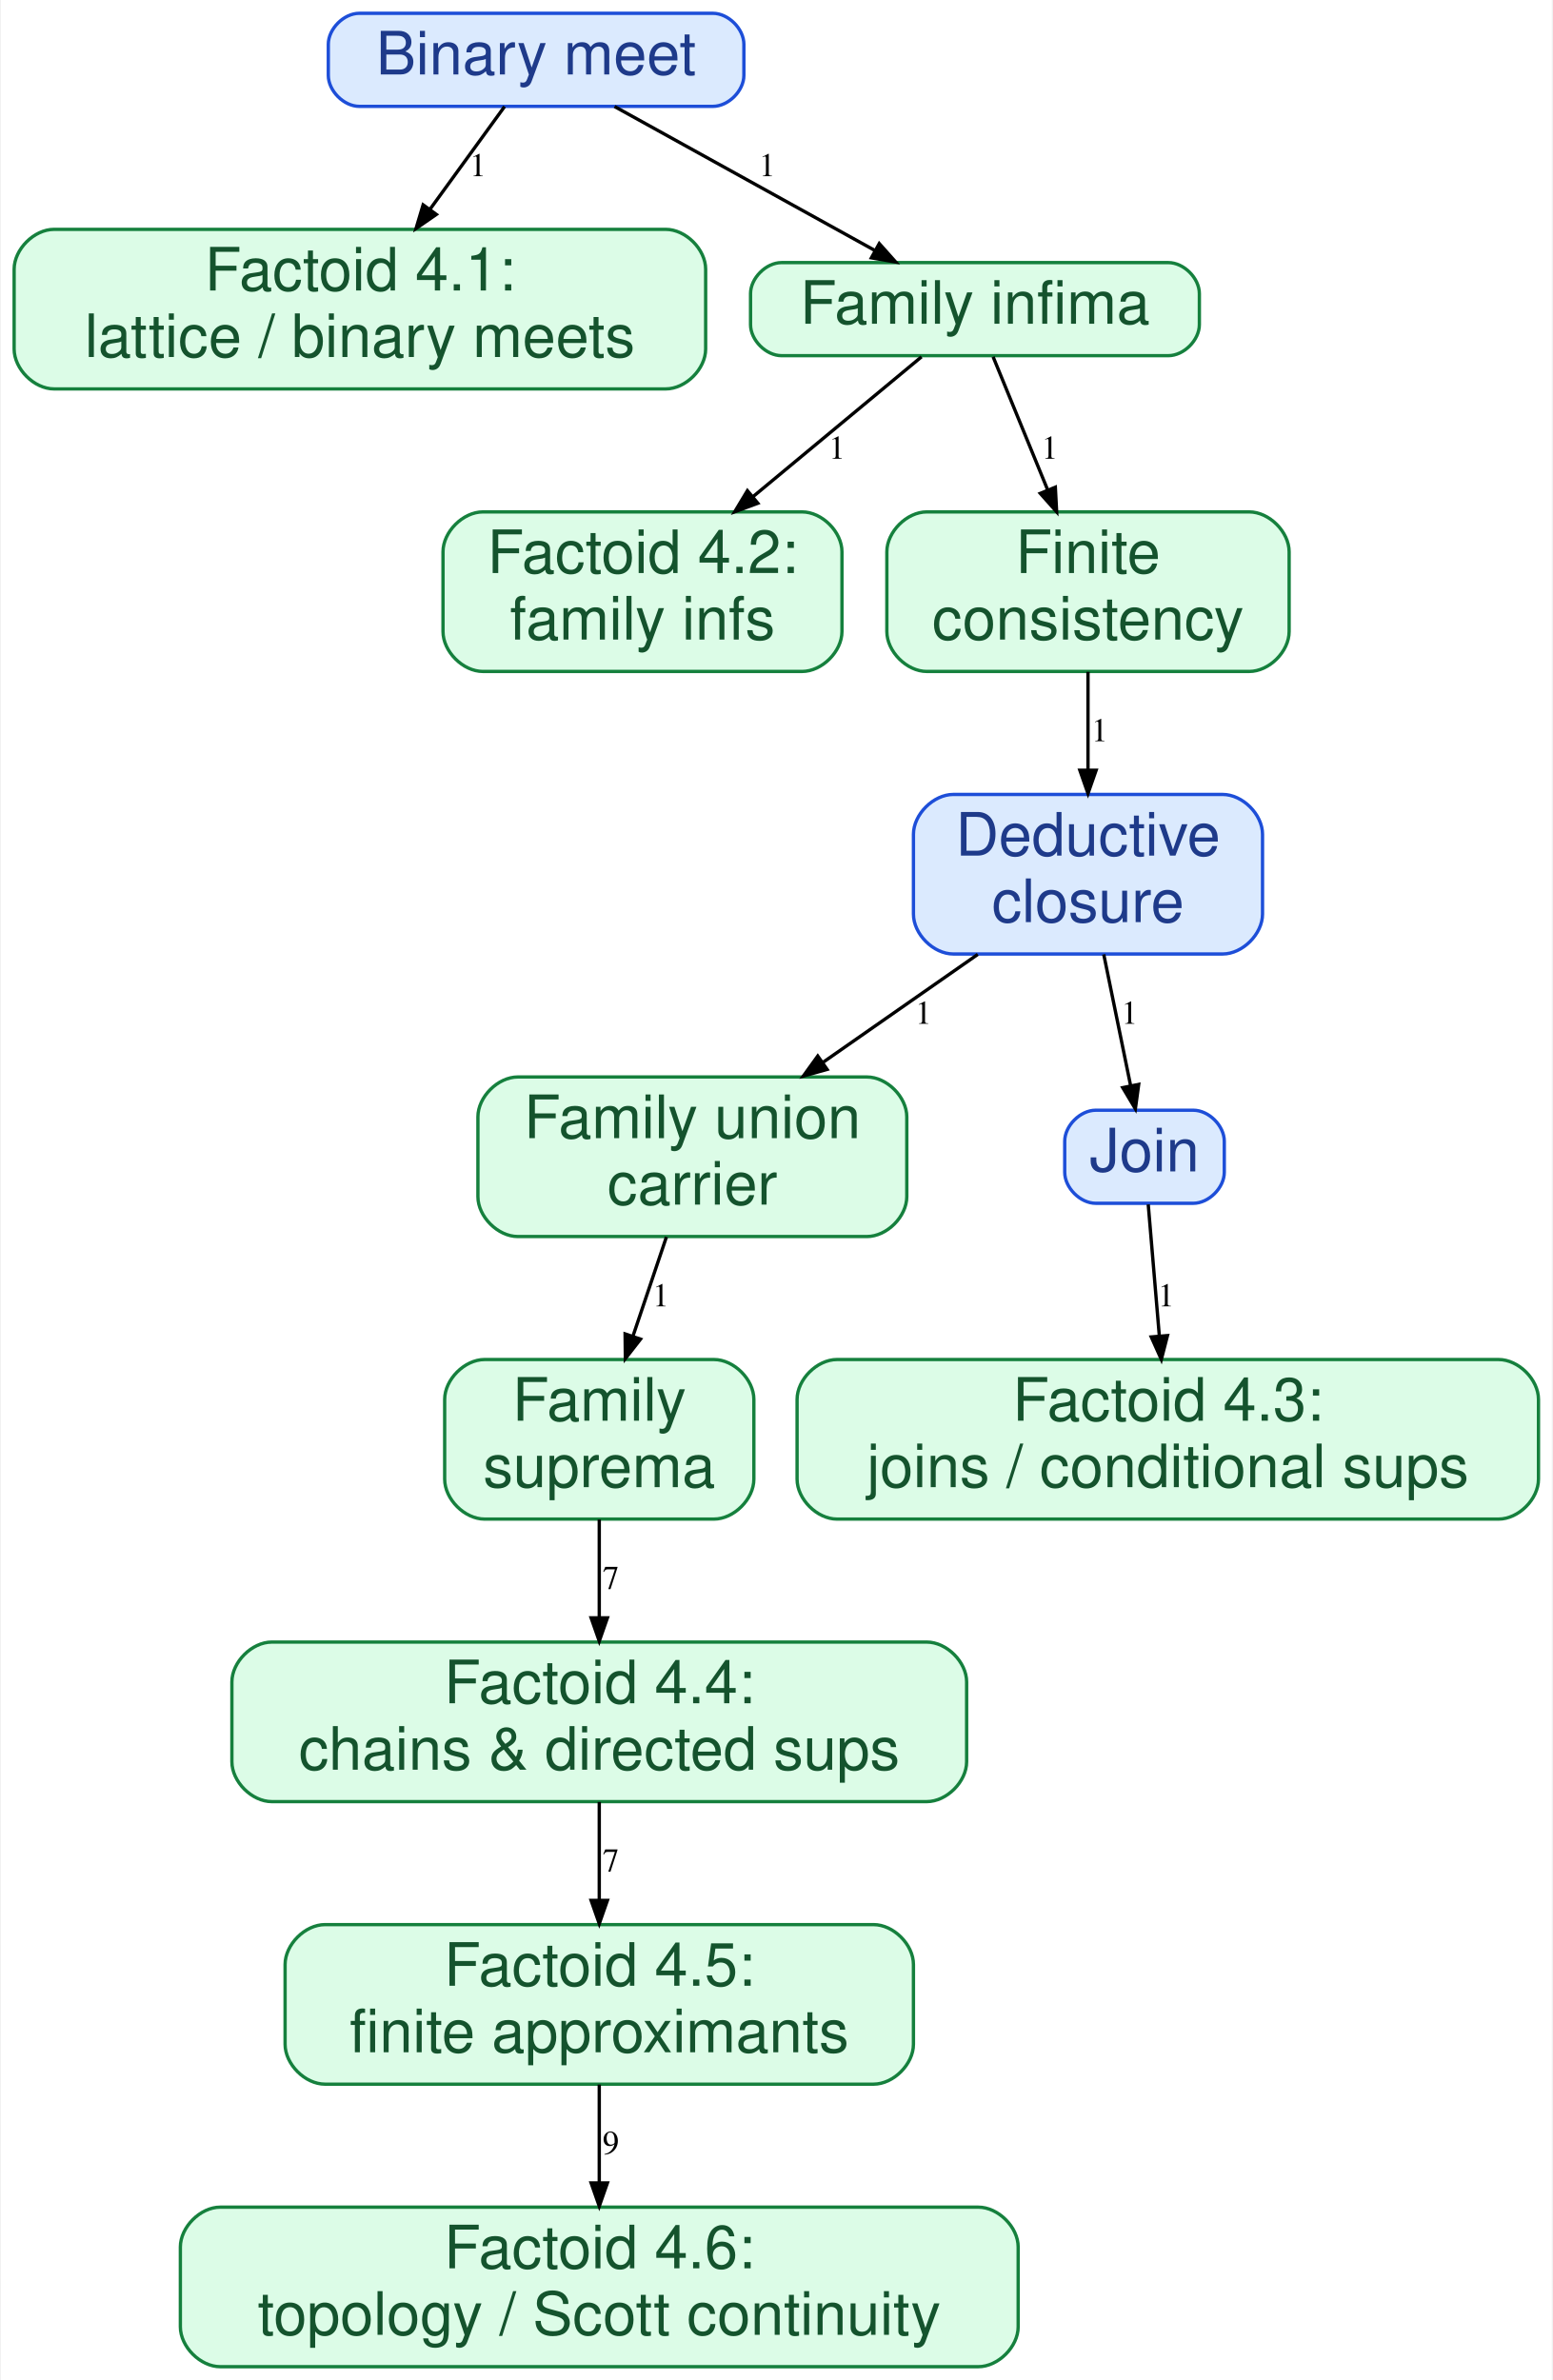
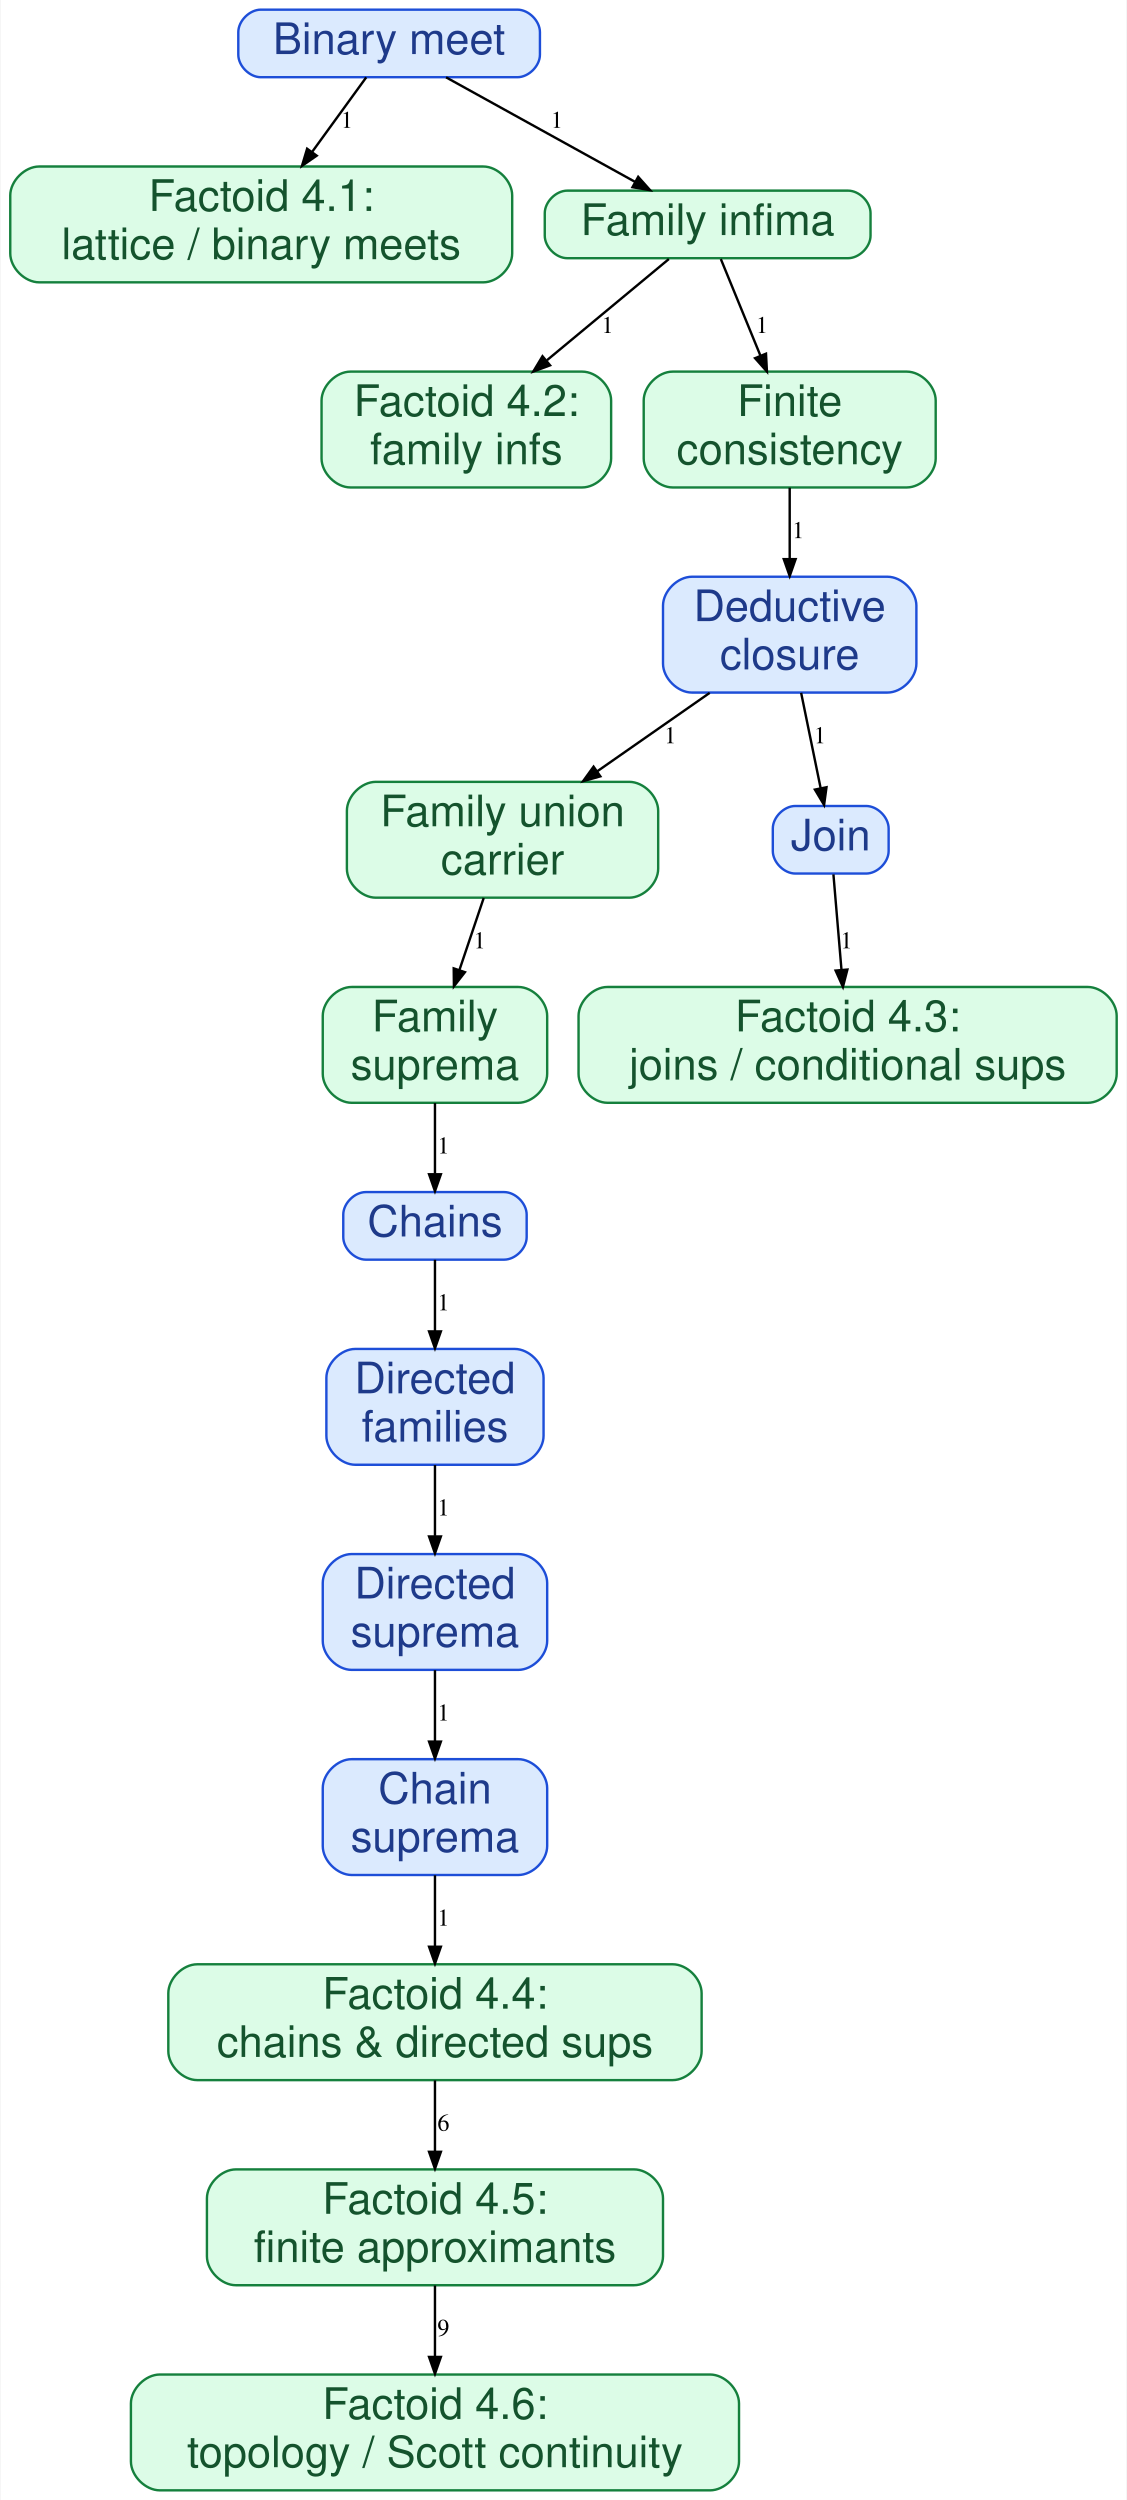
- <svg xmlns="http://www.w3.org/2000/svg" width="233.5pt" height="358pt" viewBox="0.00 0.00 466.50 716.00">
-   <g id="graph0" class="graph" transform="scale(1 1) rotate(0) translate(4 712)">
-     <polygon fill="white" stroke="transparent" points="-4,4 -4,-712 462.5,-712 462.5,4 -4,4" />
+ <svg xmlns="http://www.w3.org/2000/svg" width="233.5pt" height="518pt" viewBox="0.00 0.00 466.50 1036.00">
+   <g id="graph0" class="graph" transform="scale(1 1) rotate(0) translate(4 1032)">
+     <polygon fill="white" stroke="transparent" points="-4,4 -4,-1032 462.5,-1032 462.5,4 -4,4" />
    <g id="node1" class="node">
-       <path fill="#dbeafe" stroke="#1d4ed8" d="M210.17,-708C210.17,-708 103.83,-708 103.83,-708 99.17,-708 94.5,-703.33 94.5,-698.67 94.5,-698.67 94.5,-689.33 94.5,-689.33 94.5,-684.67 99.17,-680 103.83,-680 103.83,-680 210.17,-680 210.17,-680 214.83,-680 219.5,-684.67 219.5,-689.33 219.5,-689.33 219.5,-698.67 219.5,-698.67 219.5,-703.33 214.83,-708 210.17,-708" />
-       <text text-anchor="middle" x="157" y="-689.6" font-family="Helvetica,sans-Serif" font-size="18.00" fill="#1e3a8a">Binary meet</text>
+       <path fill="#dbeafe" stroke="#1d4ed8" d="M210.17,-1028C210.17,-1028 103.83,-1028 103.83,-1028 99.17,-1028 94.5,-1023.33 94.5,-1018.67 94.5,-1018.67 94.5,-1009.33 94.5,-1009.33 94.5,-1004.67 99.17,-1000 103.83,-1000 103.83,-1000 210.17,-1000 210.17,-1000 214.83,-1000 219.5,-1004.67 219.5,-1009.33 219.5,-1009.33 219.5,-1018.67 219.5,-1018.67 219.5,-1023.33 214.83,-1028 210.17,-1028" />
+       <text text-anchor="middle" x="157" y="-1009.6" font-family="Helvetica,sans-Serif" font-size="18.00" fill="#1e3a8a">Binary meet</text>
    </g>
    <g id="node2" class="node">
-       <path fill="#dcfce7" stroke="#15803d" d="M196,-643C196,-643 12,-643 12,-643 6,-643 0,-637 0,-631 0,-631 0,-607 0,-607 0,-601 6,-595 12,-595 12,-595 196,-595 196,-595 202,-595 208,-601 208,-607 208,-607 208,-631 208,-631 208,-637 202,-643 196,-643" />
-       <text text-anchor="middle" x="104" y="-624.6" font-family="Helvetica,sans-Serif" font-size="18.00" fill="#14532d">Factoid 4.1:</text>
-       <text text-anchor="middle" x="104" y="-604.6" font-family="Helvetica,sans-Serif" font-size="18.00" fill="#14532d">lattice / binary meets</text>
+       <path fill="#dcfce7" stroke="#15803d" d="M196,-963C196,-963 12,-963 12,-963 6,-963 0,-957 0,-951 0,-951 0,-927 0,-927 0,-921 6,-915 12,-915 12,-915 196,-915 196,-915 202,-915 208,-921 208,-927 208,-927 208,-951 208,-951 208,-957 202,-963 196,-963" />
+       <text text-anchor="middle" x="104" y="-944.6" font-family="Helvetica,sans-Serif" font-size="18.00" fill="#14532d">Factoid 4.1:</text>
+       <text text-anchor="middle" x="104" y="-924.6" font-family="Helvetica,sans-Serif" font-size="18.00" fill="#14532d">lattice / binary meets</text>
+     </g>
+     <g id="edge14" class="edge">
+       <path fill="none" stroke="black" d="M147.52,-999.95C141.29,-991.37 132.89,-979.79 125.12,-969.09" />
+       <polygon fill="black" stroke="black" points="126.99,-967.49 120.89,-963.27 123.02,-970.37 126.99,-967.49" />
+       <text text-anchor="middle" x="139.5" y="-979" font-family="Times,serif" font-size="10.00">1</text>
+     </g>
+     <g id="node3" class="node">
+       <path fill="#dcfce7" stroke="#15803d" d="M347.17,-953C347.17,-953 230.83,-953 230.83,-953 226.17,-953 221.5,-948.33 221.5,-943.67 221.5,-943.67 221.5,-934.33 221.5,-934.33 221.5,-929.67 226.17,-925 230.83,-925 230.83,-925 347.17,-925 347.17,-925 351.83,-925 356.5,-929.67 356.5,-934.33 356.5,-934.33 356.5,-943.67 356.5,-943.67 356.5,-948.33 351.83,-953 347.17,-953" />
+       <text text-anchor="middle" x="289" y="-934.6" font-family="Helvetica,sans-Serif" font-size="18.00" fill="#14532d">Family infima</text>
+     </g>
+     <g id="edge15" class="edge">
+       <path fill="none" stroke="black" d="M180.6,-999.95C202.52,-987.83 235.26,-969.72 259.02,-956.58" />
+       <polygon fill="black" stroke="black" points="260.22,-958.72 265.16,-953.18 257.85,-954.43 260.22,-958.72" />
+       <text text-anchor="middle" x="226.5" y="-979" font-family="Times,serif" font-size="10.00">1</text>
+     </g>
+     <g id="node4" class="node">
+       <path fill="#dcfce7" stroke="#15803d" d="M237,-878C237,-878 141,-878 141,-878 135,-878 129,-872 129,-866 129,-866 129,-842 129,-842 129,-836 135,-830 141,-830 141,-830 237,-830 237,-830 243,-830 249,-836 249,-842 249,-842 249,-866 249,-866 249,-872 243,-878 237,-878" />
+       <text text-anchor="middle" x="189" y="-859.6" font-family="Helvetica,sans-Serif" font-size="18.00" fill="#14532d">Factoid 4.2:</text>
+       <text text-anchor="middle" x="189" y="-839.6" font-family="Helvetica,sans-Serif" font-size="18.00" fill="#14532d">family infs</text>
+     </g>
+     <g id="edge9" class="edge">
+       <path fill="none" stroke="black" d="M272.93,-924.66C259.34,-913.38 239.42,-896.85 222.39,-882.71" />
+       <polygon fill="black" stroke="black" points="223.69,-880.61 216.74,-878.03 220.56,-884.38 223.69,-880.61" />
+       <text text-anchor="middle" x="247.5" y="-894" font-family="Times,serif" font-size="10.00">1</text>
+     </g>
+     <g id="node5" class="node">
+       <path fill="#dcfce7" stroke="#15803d" d="M371.5,-878C371.5,-878 274.5,-878 274.5,-878 268.5,-878 262.5,-872 262.5,-866 262.5,-866 262.5,-842 262.5,-842 262.5,-836 268.5,-830 274.5,-830 274.5,-830 371.5,-830 371.5,-830 377.5,-830 383.5,-836 383.5,-842 383.5,-842 383.5,-866 383.5,-866 383.5,-872 377.5,-878 371.5,-878" />
+       <text text-anchor="middle" x="323" y="-859.6" font-family="Helvetica,sans-Serif" font-size="18.00" fill="#14532d">Finite</text>
+       <text text-anchor="middle" x="323" y="-839.6" font-family="Helvetica,sans-Serif" font-size="18.00" fill="#14532d">consistency</text>
    </g>
    <g id="edge10" class="edge">
-       <path fill="none" stroke="black" d="M147.52,-679.95C141.29,-671.37 132.89,-659.79 125.12,-649.09" />
-       <polygon fill="black" stroke="black" points="126.99,-647.49 120.89,-643.27 123.02,-650.37 126.99,-647.49" />
-       <text text-anchor="middle" x="139.5" y="-659" font-family="Times,serif" font-size="10.00">1</text>
+       <path fill="none" stroke="black" d="M294.46,-924.66C298.88,-913.87 305.27,-898.27 310.89,-884.57" />
+       <polygon fill="black" stroke="black" points="313.18,-885.43 313.57,-878.03 308.65,-883.57 313.18,-885.43" />
+       <text text-anchor="middle" x="311.5" y="-894" font-family="Times,serif" font-size="10.00">1</text>
    </g>
-     <g id="node3" class="node">
-       <path fill="#dcfce7" stroke="#15803d" d="M347.17,-633C347.17,-633 230.83,-633 230.83,-633 226.17,-633 221.5,-628.33 221.5,-623.67 221.5,-623.67 221.5,-614.33 221.5,-614.33 221.5,-609.67 226.17,-605 230.83,-605 230.83,-605 347.17,-605 347.17,-605 351.83,-605 356.5,-609.67 356.5,-614.33 356.5,-614.33 356.5,-623.67 356.5,-623.67 356.5,-628.33 351.83,-633 347.17,-633" />
-       <text text-anchor="middle" x="289" y="-614.6" font-family="Helvetica,sans-Serif" font-size="18.00" fill="#14532d">Family infima</text>
+     <g id="node6" class="node">
+       <path fill="#dbeafe" stroke="#1d4ed8" d="M363.5,-793C363.5,-793 282.5,-793 282.5,-793 276.5,-793 270.5,-787 270.5,-781 270.5,-781 270.5,-757 270.5,-757 270.5,-751 276.5,-745 282.5,-745 282.5,-745 363.5,-745 363.5,-745 369.5,-745 375.5,-751 375.5,-757 375.5,-757 375.5,-781 375.5,-781 375.5,-787 369.5,-793 363.5,-793" />
+       <text text-anchor="middle" x="323" y="-774.6" font-family="Helvetica,sans-Serif" font-size="18.00" fill="#1e3a8a">Deductive</text>
+       <text text-anchor="middle" x="323" y="-754.6" font-family="Helvetica,sans-Serif" font-size="18.00" fill="#1e3a8a">closure</text>
+     </g>
+     <g id="edge8" class="edge">
+       <path fill="none" stroke="black" d="M323,-829.88C323,-820.78 323,-810.21 323,-800.5" />
+       <polygon fill="black" stroke="black" points="325.45,-800.28 323,-793.28 320.55,-800.28 325.45,-800.28" />
+       <text text-anchor="middle" x="326.5" y="-809" font-family="Times,serif" font-size="10.00">1</text>
+     </g>
+     <g id="node7" class="node">
+       <path fill="#dcfce7" stroke="#15803d" d="M256.5,-708C256.5,-708 151.5,-708 151.5,-708 145.5,-708 139.5,-702 139.5,-696 139.5,-696 139.5,-672 139.5,-672 139.5,-666 145.5,-660 151.5,-660 151.5,-660 256.5,-660 256.5,-660 262.5,-660 268.5,-666 268.5,-672 268.5,-672 268.5,-696 268.5,-696 268.5,-702 262.5,-708 256.5,-708" />
+       <text text-anchor="middle" x="204" y="-689.6" font-family="Helvetica,sans-Serif" font-size="18.00" fill="#14532d">Family union</text>
+       <text text-anchor="middle" x="204" y="-669.6" font-family="Helvetica,sans-Serif" font-size="18.00" fill="#14532d">carrier</text>
+     </g>
+     <g id="edge3" class="edge">
+       <path fill="none" stroke="black" d="M289.85,-744.88C275.4,-734.8 258.35,-722.91 243.27,-712.39" />
+       <polygon fill="black" stroke="black" points="244.53,-710.28 237.38,-708.28 241.72,-714.3 244.53,-710.28" />
+       <text text-anchor="middle" x="273.5" y="-724" font-family="Times,serif" font-size="10.00">1</text>
+     </g>
+     <g id="node9" class="node">
+       <path fill="#dbeafe" stroke="#1d4ed8" d="M354.67,-698C354.67,-698 325.33,-698 325.33,-698 320.67,-698 316,-693.33 316,-688.67 316,-688.67 316,-679.33 316,-679.33 316,-674.67 320.67,-670 325.33,-670 325.33,-670 354.67,-670 354.67,-670 359.33,-670 364,-674.67 364,-679.33 364,-679.33 364,-688.67 364,-688.67 364,-693.33 359.33,-698 354.67,-698" />
+       <text text-anchor="middle" x="340" y="-679.6" font-family="Helvetica,sans-Serif" font-size="18.00" fill="#1e3a8a">Join</text>
+     </g>
+     <g id="edge4" class="edge">
+       <path fill="none" stroke="black" d="M327.74,-744.88C330.27,-732.49 333.37,-717.35 335.82,-705.4" />
+       <polygon fill="black" stroke="black" points="338.25,-705.77 337.25,-698.42 333.45,-704.79 338.25,-705.77" />
+       <text text-anchor="middle" x="335.5" y="-724" font-family="Times,serif" font-size="10.00">1</text>
+     </g>
+     <g id="node8" class="node">
+       <path fill="#dcfce7" stroke="#15803d" d="M210.5,-623C210.5,-623 141.5,-623 141.5,-623 135.5,-623 129.5,-617 129.5,-611 129.5,-611 129.5,-587 129.5,-587 129.5,-581 135.5,-575 141.5,-575 141.5,-575 210.5,-575 210.5,-575 216.5,-575 222.5,-581 222.5,-587 222.5,-587 222.5,-611 222.5,-611 222.5,-617 216.5,-623 210.5,-623" />
+       <text text-anchor="middle" x="176" y="-604.6" font-family="Helvetica,sans-Serif" font-size="18.00" fill="#14532d">Family</text>
+       <text text-anchor="middle" x="176" y="-584.6" font-family="Helvetica,sans-Serif" font-size="18.00" fill="#14532d">suprema</text>
+     </g>
+     <g id="edge12" class="edge">
+       <path fill="none" stroke="black" d="M196.2,-659.88C193.07,-650.6 189.42,-639.79 186.1,-629.93" />
+       <polygon fill="black" stroke="black" points="188.41,-629.13 183.85,-623.28 183.77,-630.7 188.41,-629.13" />
+       <text text-anchor="middle" x="194.5" y="-639" font-family="Times,serif" font-size="10.00">1</text>
+     </g>
+     <g id="node11" class="node">
+       <path fill="#dbeafe" stroke="#1d4ed8" d="M204.67,-538C204.67,-538 147.33,-538 147.33,-538 142.67,-538 138,-533.33 138,-528.67 138,-528.67 138,-519.33 138,-519.33 138,-514.67 142.67,-510 147.33,-510 147.33,-510 204.67,-510 204.67,-510 209.33,-510 214,-514.67 214,-519.33 214,-519.33 214,-528.67 214,-528.67 214,-533.33 209.33,-538 204.67,-538" />
+       <text text-anchor="middle" x="176" y="-519.6" font-family="Helvetica,sans-Serif" font-size="18.00" fill="#1e3a8a">Chains</text>
    </g>
    <g id="edge11" class="edge">
-       <path fill="none" stroke="black" d="M180.6,-679.95C202.52,-667.83 235.26,-649.72 259.02,-636.58" />
-       <polygon fill="black" stroke="black" points="260.22,-638.72 265.16,-633.18 257.85,-634.43 260.22,-638.72" />
-       <text text-anchor="middle" x="226.5" y="-659" font-family="Times,serif" font-size="10.00">1</text>
+       <path fill="none" stroke="black" d="M176,-574.9C176,-565.5 176,-554.73 176,-545.6" />
+       <polygon fill="black" stroke="black" points="178.45,-545.39 176,-538.39 173.55,-545.39 178.45,-545.39" />
+       <text text-anchor="middle" x="179.5" y="-554" font-family="Times,serif" font-size="10.00">1</text>
    </g>
-     <g id="node4" class="node">
-       <path fill="#dcfce7" stroke="#15803d" d="M237,-558C237,-558 141,-558 141,-558 135,-558 129,-552 129,-546 129,-546 129,-522 129,-522 129,-516 135,-510 141,-510 141,-510 237,-510 237,-510 243,-510 249,-516 249,-522 249,-522 249,-546 249,-546 249,-552 243,-558 237,-558" />
-       <text text-anchor="middle" x="189" y="-539.6" font-family="Helvetica,sans-Serif" font-size="18.00" fill="#14532d">Factoid 4.2:</text>
-       <text text-anchor="middle" x="189" y="-519.6" font-family="Helvetica,sans-Serif" font-size="18.00" fill="#14532d">family infs</text>
+     <g id="node10" class="node">
+       <path fill="#dcfce7" stroke="#15803d" d="M446.5,-623C446.5,-623 247.5,-623 247.5,-623 241.5,-623 235.5,-617 235.5,-611 235.5,-611 235.5,-587 235.5,-587 235.5,-581 241.5,-575 247.5,-575 247.5,-575 446.5,-575 446.5,-575 452.5,-575 458.5,-581 458.5,-587 458.5,-587 458.5,-611 458.5,-611 458.5,-617 452.5,-623 446.5,-623" />
+       <text text-anchor="middle" x="347" y="-604.6" font-family="Helvetica,sans-Serif" font-size="18.00" fill="#14532d">Factoid 4.3:</text>
+       <text text-anchor="middle" x="347" y="-584.6" font-family="Helvetica,sans-Serif" font-size="18.00" fill="#14532d">joins / conditional sups</text>
    </g>
-     <g id="edge6" class="edge">
-       <path fill="none" stroke="black" d="M272.93,-604.66C259.34,-593.38 239.42,-576.85 222.39,-562.71" />
-       <polygon fill="black" stroke="black" points="223.69,-560.61 216.74,-558.03 220.56,-564.38 223.69,-560.61" />
-       <text text-anchor="middle" x="247.5" y="-574" font-family="Times,serif" font-size="10.00">1</text>
+     <g id="edge16" class="edge">
+       <path fill="none" stroke="black" d="M341.12,-669.66C342.02,-659.07 343.3,-643.84 344.44,-630.32" />
+       <polygon fill="black" stroke="black" points="346.91,-630.21 345.06,-623.03 342.03,-629.79 346.91,-630.21" />
+       <text text-anchor="middle" x="346.5" y="-639" font-family="Times,serif" font-size="10.00">1</text>
    </g>
-     <g id="node5" class="node">
-       <path fill="#dcfce7" stroke="#15803d" d="M371.5,-558C371.5,-558 274.5,-558 274.5,-558 268.5,-558 262.5,-552 262.5,-546 262.5,-546 262.5,-522 262.5,-522 262.5,-516 268.5,-510 274.5,-510 274.5,-510 371.5,-510 371.5,-510 377.5,-510 383.5,-516 383.5,-522 383.5,-522 383.5,-546 383.5,-546 383.5,-552 377.5,-558 371.5,-558" />
-       <text text-anchor="middle" x="323" y="-539.6" font-family="Helvetica,sans-Serif" font-size="18.00" fill="#14532d">Finite</text>
-       <text text-anchor="middle" x="323" y="-519.6" font-family="Helvetica,sans-Serif" font-size="18.00" fill="#14532d">consistency</text>
+     <g id="node12" class="node">
+       <path fill="#dbeafe" stroke="#1d4ed8" d="M209,-473C209,-473 143,-473 143,-473 137,-473 131,-467 131,-461 131,-461 131,-437 131,-437 131,-431 137,-425 143,-425 143,-425 209,-425 209,-425 215,-425 221,-431 221,-437 221,-437 221,-461 221,-461 221,-467 215,-473 209,-473" />
+       <text text-anchor="middle" x="176" y="-454.6" font-family="Helvetica,sans-Serif" font-size="18.00" fill="#1e3a8a">Directed</text>
+       <text text-anchor="middle" x="176" y="-434.6" font-family="Helvetica,sans-Serif" font-size="18.00" fill="#1e3a8a">families</text>
    </g>
-     <g id="edge7" class="edge">
-       <path fill="none" stroke="black" d="M294.46,-604.66C298.88,-593.87 305.27,-578.27 310.89,-564.57" />
-       <polygon fill="black" stroke="black" points="313.18,-565.43 313.57,-558.03 308.65,-563.57 313.18,-565.43" />
-       <text text-anchor="middle" x="311.5" y="-574" font-family="Times,serif" font-size="10.00">1</text>
+     <g id="edge2" class="edge">
+       <path fill="none" stroke="black" d="M176,-509.95C176,-501.69 176,-490.64 176,-480.28" />
+       <polygon fill="black" stroke="black" points="178.45,-480.27 176,-473.27 173.55,-480.27 178.45,-480.27" />
+       <text text-anchor="middle" x="179.5" y="-489" font-family="Times,serif" font-size="10.00">1</text>
    </g>
-     <g id="node6" class="node">
-       <path fill="#dbeafe" stroke="#1d4ed8" d="M363.5,-473C363.5,-473 282.5,-473 282.5,-473 276.5,-473 270.5,-467 270.5,-461 270.5,-461 270.5,-437 270.5,-437 270.5,-431 276.5,-425 282.5,-425 282.5,-425 363.5,-425 363.5,-425 369.5,-425 375.5,-431 375.5,-437 375.5,-437 375.5,-461 375.5,-461 375.5,-467 369.5,-473 363.5,-473" />
-       <text text-anchor="middle" x="323" y="-454.6" font-family="Helvetica,sans-Serif" font-size="18.00" fill="#1e3a8a">Deductive</text>
-       <text text-anchor="middle" x="323" y="-434.6" font-family="Helvetica,sans-Serif" font-size="18.00" fill="#1e3a8a">closure</text>
+     <g id="node13" class="node">
+       <path fill="#dbeafe" stroke="#1d4ed8" d="M210.5,-388C210.5,-388 141.5,-388 141.5,-388 135.5,-388 129.5,-382 129.5,-376 129.5,-376 129.5,-352 129.5,-352 129.5,-346 135.5,-340 141.5,-340 141.5,-340 210.5,-340 210.5,-340 216.5,-340 222.5,-346 222.5,-352 222.5,-352 222.5,-376 222.5,-376 222.5,-382 216.5,-388 210.5,-388" />
+       <text text-anchor="middle" x="176" y="-369.6" font-family="Helvetica,sans-Serif" font-size="18.00" fill="#1e3a8a">Directed</text>
+       <text text-anchor="middle" x="176" y="-349.6" font-family="Helvetica,sans-Serif" font-size="18.00" fill="#1e3a8a">suprema</text>
+     </g>
+     <g id="edge13" class="edge">
+       <path fill="none" stroke="black" d="M176,-424.88C176,-415.78 176,-405.21 176,-395.5" />
+       <polygon fill="black" stroke="black" points="178.45,-395.28 176,-388.28 173.55,-395.28 178.45,-395.28" />
+       <text text-anchor="middle" x="179.5" y="-404" font-family="Times,serif" font-size="10.00">1</text>
+     </g>
+     <g id="node14" class="node">
+       <path fill="#dbeafe" stroke="#1d4ed8" d="M210.5,-303C210.5,-303 141.5,-303 141.5,-303 135.5,-303 129.5,-297 129.5,-291 129.5,-291 129.5,-267 129.5,-267 129.5,-261 135.5,-255 141.5,-255 141.5,-255 210.5,-255 210.5,-255 216.5,-255 222.5,-261 222.5,-267 222.5,-267 222.5,-291 222.5,-291 222.5,-297 216.5,-303 210.5,-303" />
+       <text text-anchor="middle" x="176" y="-284.6" font-family="Helvetica,sans-Serif" font-size="18.00" fill="#1e3a8a">Chain</text>
+       <text text-anchor="middle" x="176" y="-264.6" font-family="Helvetica,sans-Serif" font-size="18.00" fill="#1e3a8a">suprema</text>
    </g>
    <g id="edge5" class="edge">
-       <path fill="none" stroke="black" d="M323,-509.88C323,-500.78 323,-490.21 323,-480.5" />
-       <polygon fill="black" stroke="black" points="325.45,-480.28 323,-473.28 320.55,-480.28 325.45,-480.28" />
-       <text text-anchor="middle" x="326.5" y="-489" font-family="Times,serif" font-size="10.00">1</text>
+       <path fill="none" stroke="black" d="M176,-339.88C176,-330.78 176,-320.21 176,-310.5" />
+       <polygon fill="black" stroke="black" points="178.45,-310.28 176,-303.28 173.55,-310.28 178.45,-310.28" />
+       <text text-anchor="middle" x="179.5" y="-319" font-family="Times,serif" font-size="10.00">1</text>
    </g>
-     <g id="node7" class="node">
-       <path fill="#dcfce7" stroke="#15803d" d="M256.5,-388C256.5,-388 151.5,-388 151.5,-388 145.5,-388 139.5,-382 139.5,-376 139.5,-376 139.5,-352 139.5,-352 139.5,-346 145.5,-340 151.5,-340 151.5,-340 256.5,-340 256.5,-340 262.5,-340 268.5,-346 268.5,-352 268.5,-352 268.5,-376 268.5,-376 268.5,-382 262.5,-388 256.5,-388" />
-       <text text-anchor="middle" x="204" y="-369.6" font-family="Helvetica,sans-Serif" font-size="18.00" fill="#14532d">Family union</text>
-       <text text-anchor="middle" x="204" y="-349.6" font-family="Helvetica,sans-Serif" font-size="18.00" fill="#14532d">carrier</text>
-     </g>
-     <g id="edge1" class="edge">
-       <path fill="none" stroke="black" d="M289.85,-424.88C275.4,-414.8 258.35,-402.91 243.27,-392.39" />
-       <polygon fill="black" stroke="black" points="244.53,-390.28 237.38,-388.28 241.72,-394.3 244.53,-390.28" />
-       <text text-anchor="middle" x="273.5" y="-404" font-family="Times,serif" font-size="10.00">1</text>
-     </g>
-     <g id="node9" class="node">
-       <path fill="#dbeafe" stroke="#1d4ed8" d="M354.67,-378C354.67,-378 325.33,-378 325.33,-378 320.67,-378 316,-373.33 316,-368.67 316,-368.67 316,-359.33 316,-359.33 316,-354.67 320.67,-350 325.33,-350 325.33,-350 354.67,-350 354.67,-350 359.33,-350 364,-354.67 364,-359.33 364,-359.33 364,-368.67 364,-368.67 364,-373.33 359.33,-378 354.67,-378" />
-       <text text-anchor="middle" x="340" y="-359.6" font-family="Helvetica,sans-Serif" font-size="18.00" fill="#1e3a8a">Join</text>
-     </g>
-     <g id="edge2" class="edge">
-       <path fill="none" stroke="black" d="M327.74,-424.88C330.27,-412.49 333.37,-397.35 335.82,-385.4" />
-       <polygon fill="black" stroke="black" points="338.25,-385.77 337.25,-378.42 333.45,-384.79 338.25,-385.77" />
-       <text text-anchor="middle" x="335.5" y="-404" font-family="Times,serif" font-size="10.00">1</text>
-     </g>
-     <g id="node8" class="node">
-       <path fill="#dcfce7" stroke="#15803d" d="M210.5,-303C210.5,-303 141.5,-303 141.5,-303 135.5,-303 129.5,-297 129.5,-291 129.5,-291 129.5,-267 129.5,-267 129.5,-261 135.5,-255 141.5,-255 141.5,-255 210.5,-255 210.5,-255 216.5,-255 222.5,-261 222.5,-267 222.5,-267 222.5,-291 222.5,-291 222.5,-297 216.5,-303 210.5,-303" />
-       <text text-anchor="middle" x="176" y="-284.6" font-family="Helvetica,sans-Serif" font-size="18.00" fill="#14532d">Family</text>
-       <text text-anchor="middle" x="176" y="-264.6" font-family="Helvetica,sans-Serif" font-size="18.00" fill="#14532d">suprema</text>
-     </g>
-     <g id="edge9" class="edge">
-       <path fill="none" stroke="black" d="M196.2,-339.88C193.07,-330.6 189.42,-319.79 186.1,-309.93" />
-       <polygon fill="black" stroke="black" points="188.41,-309.13 183.85,-303.28 183.77,-310.7 188.41,-309.13" />
-       <text text-anchor="middle" x="194.5" y="-319" font-family="Times,serif" font-size="10.00">1</text>
-     </g>
-     <g id="node11" class="node">
+     <g id="node15" class="node">
      <path fill="#dcfce7" stroke="#15803d" d="M274.5,-218C274.5,-218 77.5,-218 77.5,-218 71.5,-218 65.5,-212 65.5,-206 65.5,-206 65.5,-182 65.5,-182 65.5,-176 71.5,-170 77.5,-170 77.5,-170 274.5,-170 274.5,-170 280.5,-170 286.5,-176 286.5,-182 286.5,-182 286.5,-206 286.5,-206 286.5,-212 280.5,-218 274.5,-218" />
      <text text-anchor="middle" x="176" y="-199.6" font-family="Helvetica,sans-Serif" font-size="18.00" fill="#14532d">Factoid 4.4:</text>
      <text text-anchor="middle" x="176" y="-179.6" font-family="Helvetica,sans-Serif" font-size="18.00" fill="#14532d">chains &amp; directed sups</text>
    </g>
-     <g id="edge8" class="edge">
+     <g id="edge1" class="edge">
      <path fill="none" stroke="black" d="M176,-254.88C176,-245.78 176,-235.21 176,-225.5" />
      <polygon fill="black" stroke="black" points="178.45,-225.28 176,-218.28 173.55,-225.28 178.45,-225.28" />
-       <text text-anchor="middle" x="179.5" y="-234" font-family="Times,serif" font-size="10.00">7</text>
+       <text text-anchor="middle" x="179.5" y="-234" font-family="Times,serif" font-size="10.00">1</text>
    </g>
-     <g id="node10" class="node">
-       <path fill="#dcfce7" stroke="#15803d" d="M446.5,-303C446.5,-303 247.5,-303 247.5,-303 241.5,-303 235.5,-297 235.5,-291 235.5,-291 235.5,-267 235.5,-267 235.5,-261 241.5,-255 247.5,-255 247.5,-255 446.5,-255 446.5,-255 452.5,-255 458.5,-261 458.5,-267 458.5,-267 458.5,-291 458.5,-291 458.5,-297 452.5,-303 446.5,-303" />
-       <text text-anchor="middle" x="347" y="-284.6" font-family="Helvetica,sans-Serif" font-size="18.00" fill="#14532d">Factoid 4.3:</text>
-       <text text-anchor="middle" x="347" y="-264.6" font-family="Helvetica,sans-Serif" font-size="18.00" fill="#14532d">joins / conditional sups</text>
-     </g>
-     <g id="edge12" class="edge">
-       <path fill="none" stroke="black" d="M341.12,-349.66C342.02,-339.07 343.3,-323.84 344.44,-310.32" />
-       <polygon fill="black" stroke="black" points="346.91,-310.21 345.06,-303.03 342.03,-309.79 346.91,-310.21" />
-       <text text-anchor="middle" x="346.5" y="-319" font-family="Times,serif" font-size="10.00">1</text>
-     </g>
-     <g id="node12" class="node">
+     <g id="node16" class="node">
      <path fill="#dcfce7" stroke="#15803d" d="M258.5,-133C258.5,-133 93.5,-133 93.5,-133 87.5,-133 81.5,-127 81.5,-121 81.5,-121 81.5,-97 81.5,-97 81.5,-91 87.5,-85 93.5,-85 93.5,-85 258.5,-85 258.5,-85 264.5,-85 270.5,-91 270.5,-97 270.5,-97 270.5,-121 270.5,-121 270.5,-127 264.5,-133 258.5,-133" />
      <text text-anchor="middle" x="176" y="-114.6" font-family="Helvetica,sans-Serif" font-size="18.00" fill="#14532d">Factoid 4.5:</text>
      <text text-anchor="middle" x="176" y="-94.6" font-family="Helvetica,sans-Serif" font-size="18.00" fill="#14532d">finite approximants</text>
    </g>
-     <g id="edge3" class="edge">
+     <g id="edge6" class="edge">
      <path fill="none" stroke="black" d="M176,-169.88C176,-160.78 176,-150.21 176,-140.5" />
      <polygon fill="black" stroke="black" points="178.45,-140.28 176,-133.28 173.55,-140.28 178.45,-140.28" />
-       <text text-anchor="middle" x="179.5" y="-149" font-family="Times,serif" font-size="10.00">7</text>
+       <text text-anchor="middle" x="179.5" y="-149" font-family="Times,serif" font-size="10.00">6</text>
    </g>
-     <g id="node13" class="node">
+     <g id="node17" class="node">
      <path fill="#dcfce7" stroke="#15803d" d="M290,-48C290,-48 62,-48 62,-48 56,-48 50,-42 50,-36 50,-36 50,-12 50,-12 50,-6 56,0 62,0 62,0 290,0 290,0 296,0 302,-6 302,-12 302,-12 302,-36 302,-36 302,-42 296,-48 290,-48" />
      <text text-anchor="middle" x="176" y="-29.6" font-family="Helvetica,sans-Serif" font-size="18.00" fill="#14532d">Factoid 4.6:</text>
      <text text-anchor="middle" x="176" y="-9.6" font-family="Helvetica,sans-Serif" font-size="18.00" fill="#14532d">topology / Scott continuity</text>
    </g>
-     <g id="edge4" class="edge">
+     <g id="edge7" class="edge">
      <path fill="none" stroke="black" d="M176,-84.88C176,-75.78 176,-65.21 176,-55.5" />
      <polygon fill="black" stroke="black" points="178.45,-55.28 176,-48.28 173.55,-55.28 178.45,-55.28" />
      <text text-anchor="middle" x="179.5" y="-64" font-family="Times,serif" font-size="10.00">9</text>
    </g>
  </g>
</svg>
